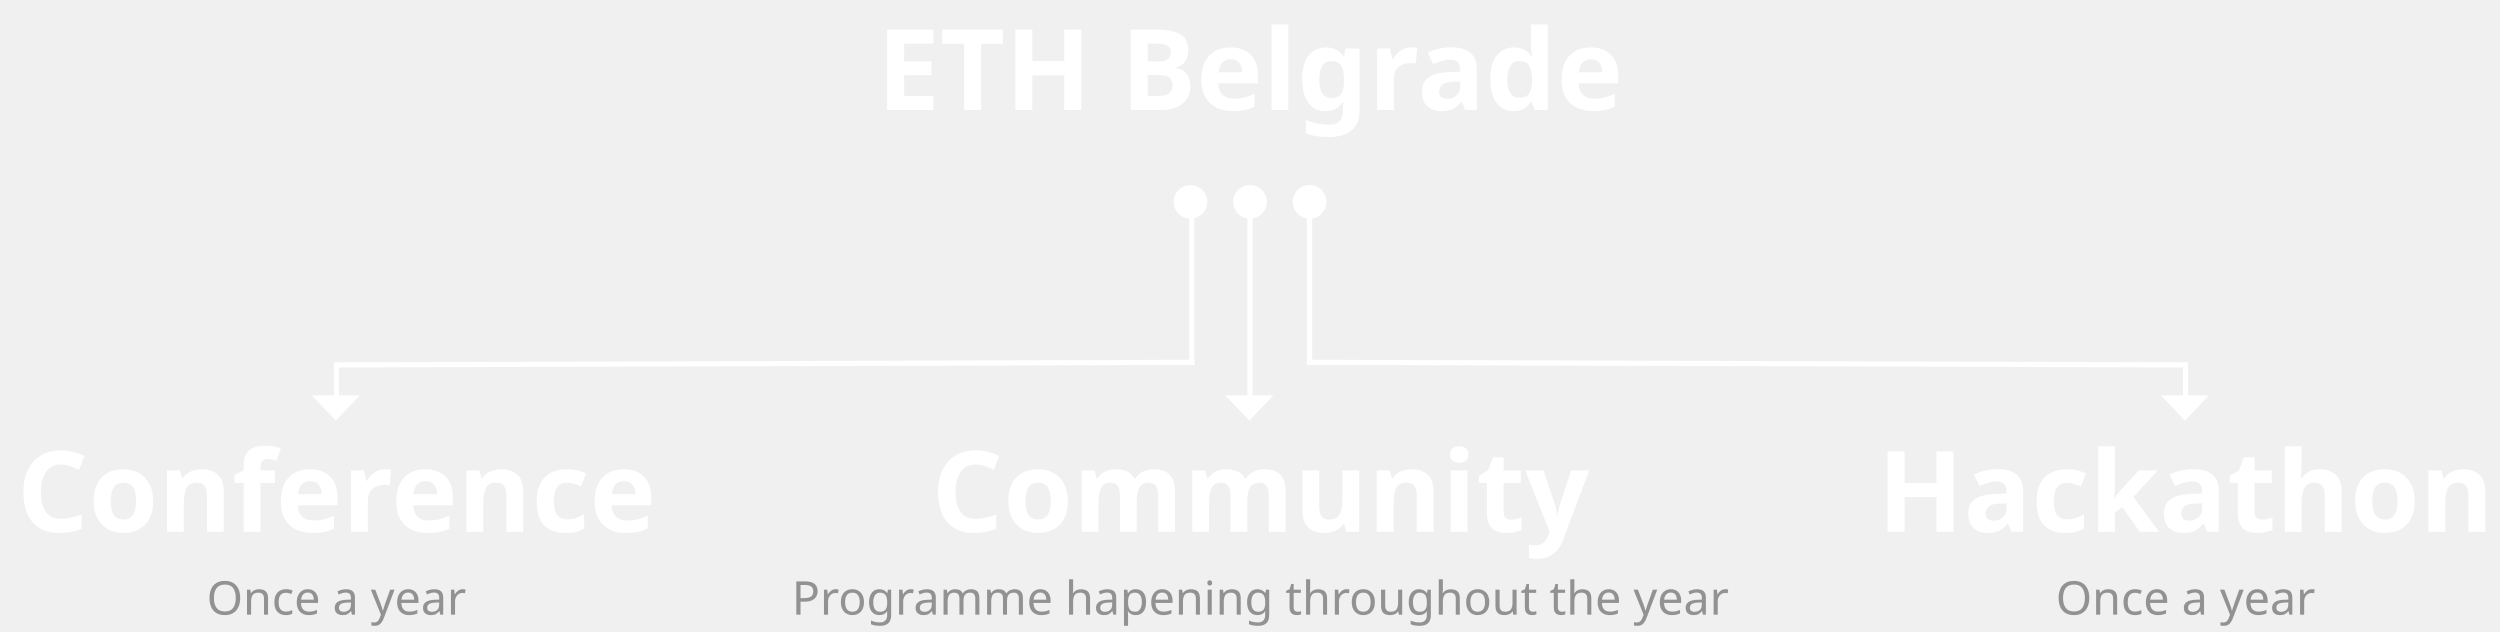
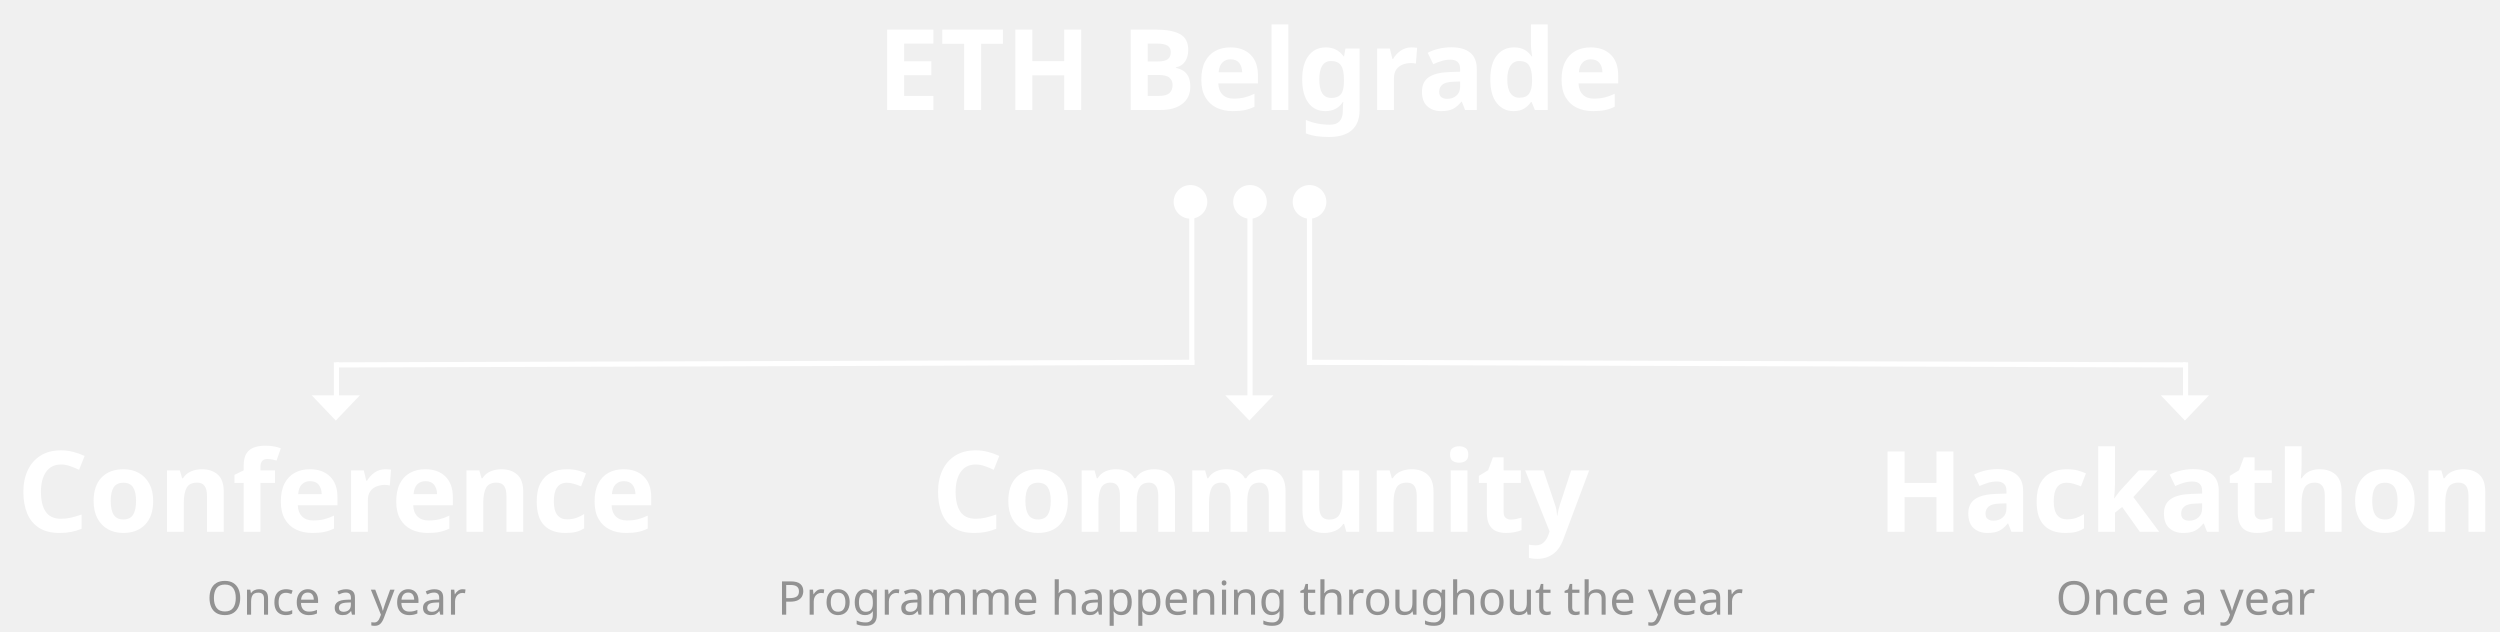
<svg xmlns="http://www.w3.org/2000/svg" width="1932" height="488" viewBox="0 0 1932 488">
  <path id="Line" fill="#ffffff" fill-rule="evenodd" stroke="#ffffff" stroke-width="4" d="M 966 312 L 966 156" />
  <g id="Group">
    <path id="path1" fill="#ffffff" fill-rule="evenodd" stroke="#ffffff" stroke-width="4" d="M 1012 282 L 1012 146" />
    <path id="Line-copy-2" fill="#ffffff" fill-rule="evenodd" stroke="#ffffff" stroke-width="4" d="M 1689 312 L 1689 280" />
    <path id="Line-copy" fill="#ffffff" fill-rule="evenodd" stroke="#ffffff" stroke-width="4" d="M 1010 280 L 1689 282" />
  </g>
  <path id="path2" fill="#ffffff" fill-rule="evenodd" stroke="#ffffff" stroke-width="4" d="M 921 282 L 921 146" />
  <path id="path3" fill="#ffffff" fill-rule="evenodd" stroke="#ffffff" stroke-width="4" d="M 260 312 L 260 280" />
  <path id="path4" fill="#ffffff" fill-rule="evenodd" stroke="#ffffff" stroke-width="4" d="M 923 280 L 260 282.004" />
  <text id="ETH-Belgrade" xml:space="preserve" x="966" y="85" text-anchor="middle" font-family="Rubik" font-size="87" font-weight="700" fill="#ffffff">ETH Belgrade</text>
  <g id="g1">
    <path id="Ellipse" fill="#ffffff" fill-rule="evenodd" stroke="none" d="M 933 156 C 933 148.82 927.18 143 920 143 C 912.82 143 907 148.82 907 156 C 907 163.18 912.82 169 920 169 C 927.18 169 933 163.18 933 156 Z" />
    <path id="Ellipse-copy" fill="#ffffff" fill-rule="evenodd" stroke="none" d="M 979 156 C 979 148.82 973.18 143 966 143 C 958.82 143 953 148.82 953 156 C 953 163.18 958.82 169 966 169 C 973.18 169 979 163.18 979 156 Z" />
    <path id="Ellipse-copy-2" fill="#ffffff" fill-rule="evenodd" stroke="none" d="M 1025 156 C 1025 148.82 1019.18 143 1012 143 C 1004.82 143 999 148.82 999 156 C 999 163.18 1004.82 169 1012 169 C 1019.18 169 1025 163.18 1025 156 Z" />
  </g>
  <path id="Polygon" fill="#ffffff" fill-rule="evenodd" stroke="none" d="M 965.5 325 L 984.12 305.5 L 946.88 305.5 Z" />
  <path id="Polygon-copy" fill="#ffffff" fill-rule="evenodd" stroke="none" d="M 259.5 325 L 278.12 305.5 L 240.88 305.5 Z" />
  <path id="Polygon-copy-2" fill="#ffffff" fill-rule="evenodd" stroke="none" d="M 1688.5 325 L 1707.12 305.5 L 1669.88 305.5 Z" />
  <g id="g2" />
  <g id="con">
    <text id="Conference" xml:space="preserve" x="260" y="411" text-anchor="middle" font-family="Rubik" font-size="87" font-weight="700" fill="#ffffff">Conference</text>
    <text id="Once-a-year" xml:space="preserve" x="260" y="475" text-anchor="middle" font-family="Rubik" font-size="36" fill="#929292">Once a year</text>
  </g>
  <g id="hak">
    <text id="Hackathon" xml:space="preserve" x="1689" y="411" text-anchor="middle" font-family="Rubik" font-size="87" font-weight="700" fill="#ffffff">Hackathon</text>
    <text id="text1" xml:space="preserve" x="1689" y="475" text-anchor="middle" font-family="Rubik" font-size="36" fill="#929292">Once a year</text>
  </g>
  <g id="pro">
    <text id="Community" xml:space="preserve" x="974" y="411" text-anchor="middle" font-family="Rubik" font-size="87" font-weight="700" fill="#ffffff">Community</text>
-     <text id="Programme-hapening-throughout-the" xml:space="preserve" x="974" y="475" text-anchor="middle" font-family="Rubik" font-size="36" fill="#929292">Programme hapening throughout the year</text>
+     <text id="Programme-happening-throughout-the" xml:space="preserve" x="974" y="475" text-anchor="middle" font-family="Rubik" font-size="36" fill="#929292">Programme happening throughout the year</text>
  </g>
</svg>
